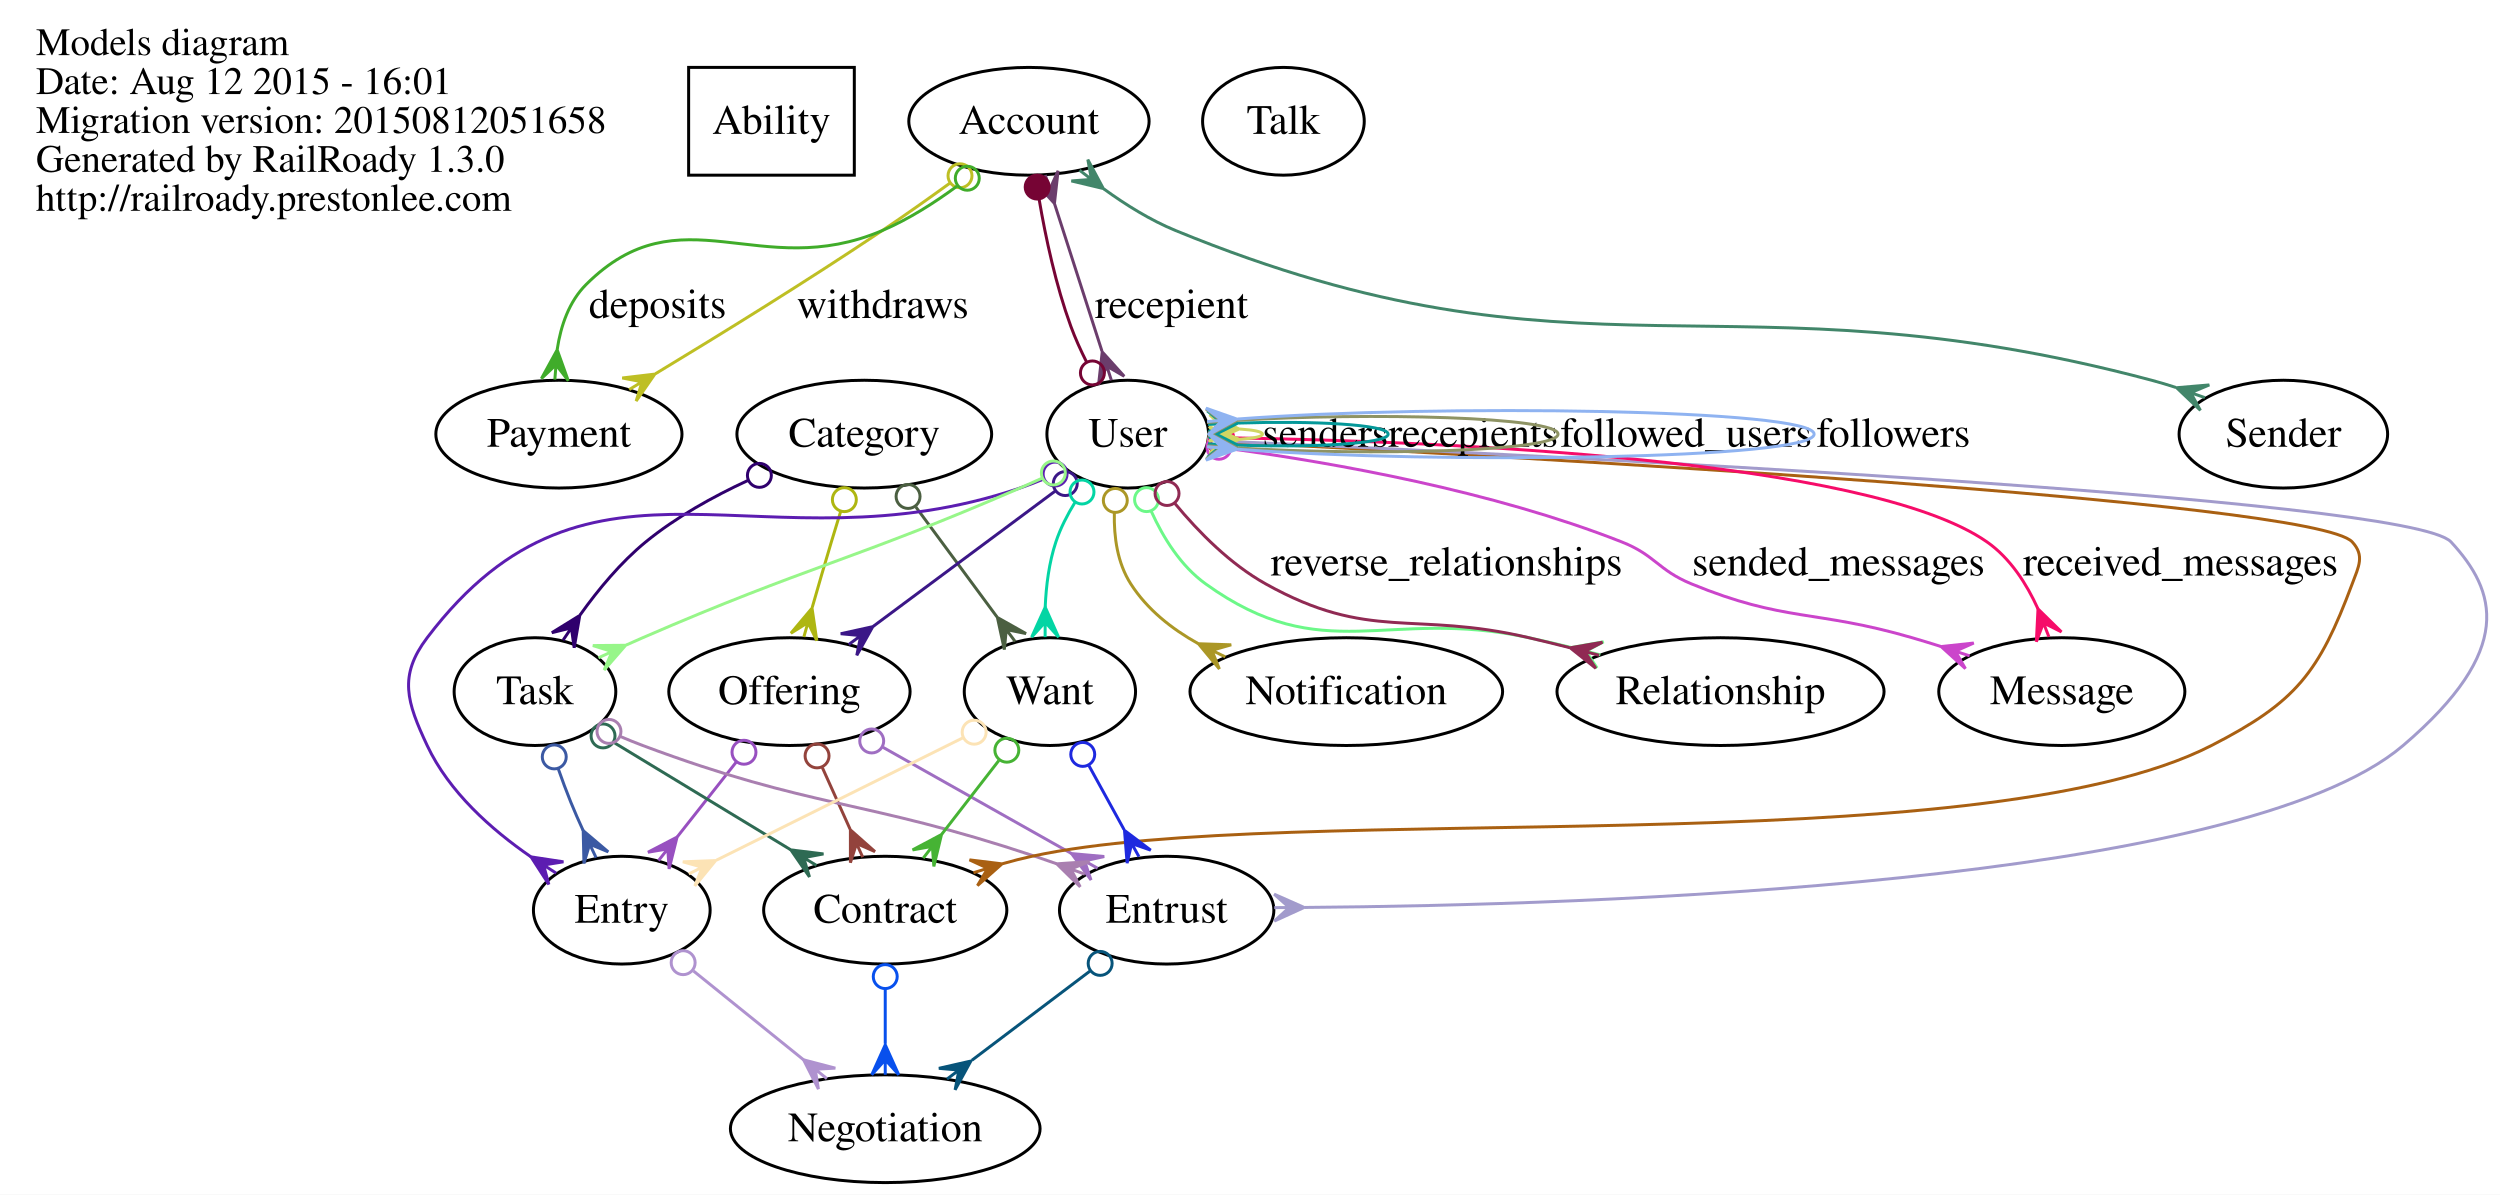
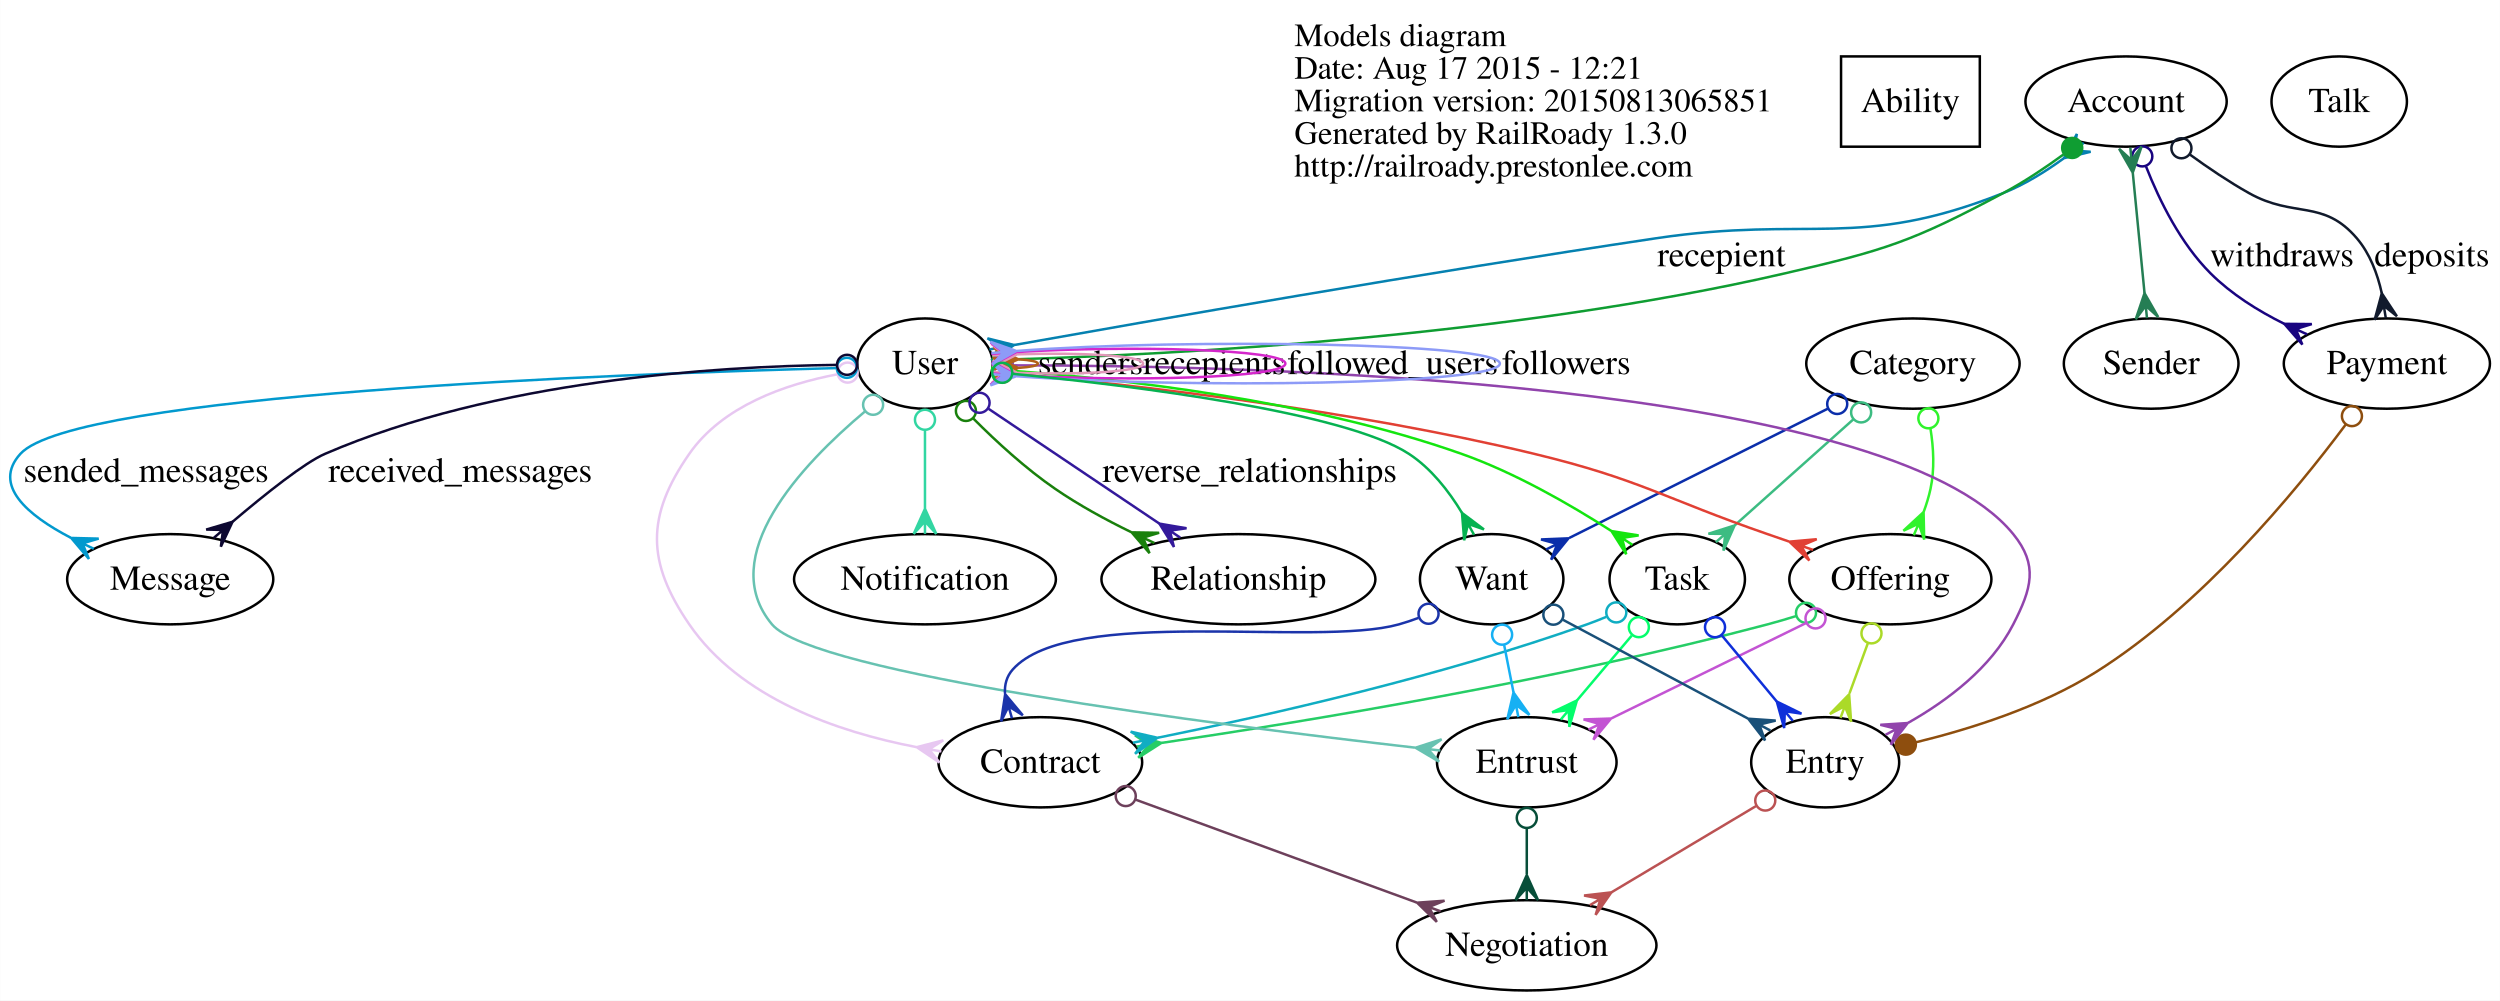
- <svg xmlns="http://www.w3.org/2000/svg" width="835pt" height="399pt" viewBox="0.00 0.00 835.05 399.00">
+ <svg xmlns="http://www.w3.org/2000/svg" width="997pt" height="399pt" viewBox="0.00 0.00 996.87 399.00">
  <g id="graph0" class="graph" transform="scale(1 1) rotate(0) translate(4 395)">
-     <polygon fill="white" stroke="none" points="-4,4 -4,-395 831.049,-395 831.049,4 -4,4" />
+     <polygon fill="white" stroke="none" points="-4,4 -4,-395 992.869,-395 992.869,4 -4,4" />
    <g id="node1" class="node">
-       <text text-anchor="start" x="8" y="-376.6" font-family="Times,serif" font-size="13.00">Models diagram</text>
-       <text text-anchor="start" x="8" y="-363.6" font-family="Times,serif" font-size="13.00">Date: Aug 12 2015 - 16:01</text>
-       <text text-anchor="start" x="8" y="-350.6" font-family="Times,serif" font-size="13.00">Migration version: 20150812051658</text>
-       <text text-anchor="start" x="8" y="-337.6" font-family="Times,serif" font-size="13.00">Generated by RailRoady 1.3.0</text>
-       <text text-anchor="start" x="8" y="-324.6" font-family="Times,serif" font-size="13.00">http://railroady.prestonlee.com</text>
+       <text text-anchor="start" x="512.127" y="-376.6" font-family="Times,serif" font-size="13.00">Models diagram</text>
+       <text text-anchor="start" x="512.127" y="-363.6" font-family="Times,serif" font-size="13.00">Date: Aug 17 2015 - 12:21</text>
+       <text text-anchor="start" x="512.127" y="-350.6" font-family="Times,serif" font-size="13.00">Migration version: 20150813065851</text>
+       <text text-anchor="start" x="512.127" y="-337.6" font-family="Times,serif" font-size="13.00">Generated by RailRoady 1.3.0</text>
+       <text text-anchor="start" x="512.127" y="-324.6" font-family="Times,serif" font-size="13.00">http://railroady.prestonlee.com</text>
    </g>
    <g id="node2" class="node">
-       <polygon fill="none" stroke="black" points="281.358,-372.5 226.018,-372.5 226.018,-336.5 281.358,-336.5 281.358,-372.5" />
-       <text text-anchor="middle" x="253.688" y="-350.3" font-family="Times,serif" font-size="14.00">Ability</text>
+       <polygon fill="none" stroke="black" points="785.484,-372.5 730.145,-372.5 730.145,-336.5 785.484,-336.5 785.484,-372.5" />
+       <text text-anchor="middle" x="757.814" y="-350.3" font-family="Times,serif" font-size="14.00">Ability</text>
    </g>
    <g id="node3" class="node">
-       <ellipse fill="none" stroke="black" cx="339.688" cy="-354.5" rx="40.132" ry="18" />
-       <text text-anchor="middle" x="339.688" y="-350.3" font-family="Times,serif" font-size="14.00">Account</text>
+       <ellipse fill="none" stroke="black" cx="843.814" cy="-354.5" rx="40.132" ry="18" />
+       <text text-anchor="middle" x="843.814" y="-350.3" font-family="Times,serif" font-size="14.00">Account</text>
    </g>
    <g id="node12" class="node">
-       <ellipse fill="none" stroke="black" cx="182.688" cy="-250" rx="41.109" ry="18" />
-       <text text-anchor="middle" x="182.688" y="-245.8" font-family="Times,serif" font-size="14.00">Payment</text>
+       <ellipse fill="none" stroke="black" cx="947.814" cy="-250" rx="41.109" ry="18" />
+       <text text-anchor="middle" x="947.814" y="-245.8" font-family="Times,serif" font-size="14.00">Payment</text>
    </g>
    <g id="edge1" class="edge">
-       <path fill="none" stroke="#bebf24" d="M313.422,-333.942C306.134,-328.66 298.167,-323.02 290.688,-318 265.68,-301.215 236.635,-283.281 214.969,-270.196" />
-       <ellipse fill="none" stroke="#bebf24" cx="316.66" cy="-336.305" rx="4" ry="4" />
-       <polygon fill="#bebf24" stroke="#bebf24" points="214.738,-270.057 208.488,-261.046 210.453,-267.479 206.168,-264.902 206.168,-264.902 206.168,-264.902 210.453,-267.479 203.849,-268.758 214.738,-270.057 214.738,-270.057" />
-       <text text-anchor="middle" x="290.85" y="-288.8" font-family="Times,serif" font-size="14.00">withdraws</text>
+       <path fill="none" stroke="#190480" d="M851.771,-328.603C857.226,-314.696 865.641,-297.838 877.49,-286 885.773,-277.725 896.41,-271.064 906.889,-265.865" />
+       <ellipse fill="none" stroke="#190480" cx="850.283" cy="-332.637" rx="4" ry="4" />
+       <polygon fill="#190480" stroke="#190480" points="906.913,-265.854 917.879,-265.756 911.455,-263.761 915.996,-261.669 915.996,-261.669 915.996,-261.669 911.455,-263.761 914.112,-257.582 906.913,-265.854 906.913,-265.854" />
+       <text text-anchor="middle" x="905.977" y="-288.8" font-family="Times,serif" font-size="14.00">withdraws</text>
    </g>
    <g id="edge2" class="edge">
-       <path fill="none" stroke="#40ac2a" d="M315.653,-332.824C308.086,-327.244 299.416,-321.726 290.688,-318 249.602,-300.459 223.446,-331.529 191.798,-300 186.087,-294.31 183.326,-286.271 182.124,-278.347" />
-       <ellipse fill="none" stroke="#40ac2a" cx="319.093" cy="-335.475" rx="4" ry="4" />
-       <polygon fill="#40ac2a" stroke="#40ac2a" points="182.111,-278.172 185.812,-267.85 181.719,-273.188 181.326,-268.203 181.326,-268.203 181.326,-268.203 181.719,-273.188 176.84,-268.556 182.111,-278.172 182.111,-278.172" />
-       <text text-anchor="middle" x="215.633" y="-288.8" font-family="Times,serif" font-size="14.00">deposits</text>
+       <path fill="none" stroke="#111a2c" d="M869.194,-333.416C876.581,-328.044 884.82,-322.49 892.814,-318 910.879,-307.855 922.353,-315.749 935.814,-300 941.038,-293.89 944.058,-285.862 945.784,-278.078" />
+       <ellipse fill="none" stroke="#111a2c" cx="865.889" cy="-335.875" rx="4" ry="4" />
+       <polygon fill="#111a2c" stroke="#111a2c" points="945.79,-278.039 951.825,-268.883 946.586,-273.103 947.383,-268.166 947.383,-268.166 947.383,-268.166 946.586,-273.103 942.94,-267.45 945.79,-278.039 945.79,-278.039" />
+       <text text-anchor="middle" x="965.759" y="-288.8" font-family="Times,serif" font-size="14.00">deposits</text>
    </g>
    <g id="node16" class="node">
-       <ellipse fill="none" stroke="black" cx="372.688" cy="-250" rx="27" ry="18" />
-       <text text-anchor="middle" x="372.688" y="-245.8" font-family="Times,serif" font-size="14.00">User</text>
+       <ellipse fill="none" stroke="black" cx="364.814" cy="-250" rx="27" ry="18" />
+       <text text-anchor="middle" x="364.814" y="-245.8" font-family="Times,serif" font-size="14.00">User</text>
    </g>
    <g id="edge4" class="edge">
-       <path fill="none" stroke="#6b3d6c" d="M348.249,-326.908C353.118,-311.785 359.198,-292.9 364.075,-277.75" />
-       <polygon fill="#6b3d6c" stroke="#6b3d6c" points="348.202,-327.055 340.854,-335.195 346.669,-331.815 345.137,-336.574 345.137,-336.574 345.137,-336.574 346.669,-331.815 349.421,-337.953 348.202,-327.055 348.202,-327.055" />
-       <polygon fill="#6b3d6c" stroke="#6b3d6c" points="364.166,-277.47 371.514,-269.33 365.698,-272.71 367.23,-267.951 367.23,-267.951 367.23,-267.951 365.698,-272.71 362.947,-266.572 364.166,-277.47 364.166,-277.47" />
-       <text text-anchor="middle" x="387.336" y="-288.8" font-family="Times,serif" font-size="14.00">recepient</text>
+       <path fill="none" stroke="#0581b0" d="M818.859,-331.787C811.543,-326.466 803.235,-321.346 794.814,-318 737.211,-295.113 717.824,-309.136 656.518,-300 563.948,-286.206 455.337,-267.217 400.443,-257.422" />
+       <polygon fill="#0581b0" stroke="#0581b0" points="819.026,-331.915 824.188,-341.59 822.983,-334.972 826.939,-338.029 826.939,-338.029 826.939,-338.029 822.983,-334.972 829.691,-334.468 819.026,-331.915 819.026,-331.915" />
+       <polygon fill="#0581b0" stroke="#0581b0" points="400.361,-257.407 391.31,-251.217 395.439,-256.527 390.517,-255.646 390.517,-255.646 390.517,-255.646 395.439,-256.527 389.725,-260.076 400.361,-257.407 400.361,-257.407" />
+       <text text-anchor="middle" x="682.463" y="-288.8" font-family="Times,serif" font-size="14.00">recepient</text>
    </g>
    <g id="node18" class="node">
-       <ellipse fill="none" stroke="black" cx="758.688" cy="-250" rx="34.828" ry="18" />
-       <text text-anchor="middle" x="758.688" y="-245.8" font-family="Times,serif" font-size="14.00">Sender</text>
+       <ellipse fill="none" stroke="black" cx="853.814" cy="-250" rx="34.828" ry="18" />
+       <text text-anchor="middle" x="853.814" y="-245.8" font-family="Times,serif" font-size="14.00">Sender</text>
    </g>
    <g id="edge3" class="edge">
-       <path fill="none" stroke="#42866a" d="M364.694,-331.913C372.01,-326.593 380.306,-321.441 388.688,-318 524.287,-262.328 573.048,-305.746 714.688,-268 717.341,-267.293 720.054,-266.479 722.766,-265.599" />
-       <polygon fill="#42866a" stroke="#42866a" points="364.53,-332.039 353.862,-334.577 360.569,-335.09 356.608,-338.142 356.608,-338.142 356.608,-338.142 360.569,-335.09 359.355,-341.707 364.53,-332.039 364.53,-332.039" />
-       <polygon fill="#42866a" stroke="#42866a" points="723.035,-265.505 733.961,-266.44 727.753,-263.849 732.471,-262.194 732.471,-262.194 732.471,-262.194 727.753,-263.849 730.981,-257.947 723.035,-265.505 723.035,-265.505" />
+       <path fill="none" stroke="#257e54" d="M846.5,-325.974C847.946,-311.155 849.723,-292.94 851.163,-278.175" />
+       <polygon fill="#257e54" stroke="#257e54" points="846.482,-326.16 841.032,-335.675 845.996,-331.136 845.511,-336.112 845.511,-336.112 845.511,-336.112 845.996,-331.136 849.99,-336.549 846.482,-326.16 846.482,-326.16" />
+       <polygon fill="#257e54" stroke="#257e54" points="851.172,-278.084 856.622,-268.568 851.658,-273.107 852.143,-268.131 852.143,-268.131 852.143,-268.131 851.658,-273.107 847.664,-267.694 851.172,-278.084 851.172,-278.084" />
    </g>
    <g id="node4" class="node">
-       <ellipse fill="none" stroke="black" cx="284.688" cy="-250" rx="42.546" ry="18" />
-       <text text-anchor="middle" x="284.688" y="-245.8" font-family="Times,serif" font-size="14.00">Category</text>
+       <ellipse fill="none" stroke="black" cx="758.814" cy="-250" rx="42.546" ry="18" />
+       <text text-anchor="middle" x="758.814" y="-245.8" font-family="Times,serif" font-size="14.00">Category</text>
    </g>
    <g id="node11" class="node">
-       <ellipse fill="none" stroke="black" cx="259.688" cy="-164" rx="40.297" ry="18" />
-       <text text-anchor="middle" x="259.688" y="-159.8" font-family="Times,serif" font-size="14.00">Offering</text>
+       <ellipse fill="none" stroke="black" cx="749.814" cy="-164" rx="40.297" ry="18" />
+       <text text-anchor="middle" x="749.814" y="-159.8" font-family="Times,serif" font-size="14.00">Offering</text>
    </g>
    <g id="edge6" class="edge">
-       <path fill="none" stroke="#aeb611" d="M276.795,-224.169C275.737,-220.756 274.676,-217.294 273.688,-214 271.57,-206.94 269.348,-199.285 267.314,-192.171" />
-       <ellipse fill="none" stroke="#aeb611" cx="278.032" cy="-228.12" rx="4" ry="4" />
-       <polygon fill="#aeb611" stroke="#aeb611" points="267.233,-191.886 268.831,-181.038 265.867,-187.077 264.502,-182.267 264.502,-182.267 264.502,-182.267 265.867,-187.077 260.173,-183.496 267.233,-191.886 267.233,-191.886" />
+       <path fill="none" stroke="#30f32c" d="M765.801,-224.081C767.06,-216.324 767.506,-207.769 765.814,-200 765.153,-196.964 764.205,-193.877 763.095,-190.856" />
+       <ellipse fill="none" stroke="#30f32c" cx="764.971" cy="-228.19" rx="4" ry="4" />
+       <polygon fill="#30f32c" stroke="#30f32c" points="763.064,-190.785 763.294,-179.821 761.109,-186.183 759.153,-181.581 759.153,-181.581 759.153,-181.581 761.109,-186.183 755.011,-183.342 763.064,-190.785 763.064,-190.785" />
    </g>
    <g id="node15" class="node">
-       <ellipse fill="none" stroke="black" cx="174.688" cy="-164" rx="27" ry="18" />
-       <text text-anchor="middle" x="174.688" y="-159.8" font-family="Times,serif" font-size="14.00">Task</text>
+       <ellipse fill="none" stroke="black" cx="664.814" cy="-164" rx="27" ry="18" />
+       <text text-anchor="middle" x="664.814" y="-159.8" font-family="Times,serif" font-size="14.00">Task</text>
    </g>
    <g id="edge5" class="edge">
-       <path fill="none" stroke="#2f006d" d="M245.781,-234.513C234.125,-229.112 221.773,-222.248 211.688,-214 203.359,-207.188 195.846,-198.13 189.8,-189.656" />
-       <ellipse fill="none" stroke="#2f006d" cx="249.652" cy="-236.229" rx="4" ry="4" />
-       <polygon fill="#2f006d" stroke="#2f006d" points="189.656,-189.443 187.787,-178.637 186.857,-185.299 184.058,-181.156 184.058,-181.156 184.058,-181.156 186.857,-185.299 180.329,-183.675 189.656,-189.443 189.656,-189.443" />
+       <path fill="none" stroke="#3cbc82" d="M735.074,-227.785C720.564,-214.818 702.098,-198.318 687.74,-185.486" />
+       <ellipse fill="none" stroke="#3cbc82" cx="738.151" cy="-230.535" rx="4" ry="4" />
+       <polygon fill="#3cbc82" stroke="#3cbc82" points="687.693,-185.445 683.235,-175.426 683.965,-182.113 680.236,-178.781 680.236,-178.781 680.236,-178.781 683.965,-182.113 677.238,-182.137 687.693,-185.445 687.693,-185.445" />
    </g>
    <g id="node17" class="node">
-       <ellipse fill="none" stroke="black" cx="346.688" cy="-164" rx="28.608" ry="18" />
-       <text text-anchor="middle" x="346.688" y="-159.8" font-family="Times,serif" font-size="14.00">Want</text>
+       <ellipse fill="none" stroke="black" cx="590.814" cy="-164" rx="28.608" ry="18" />
+       <text text-anchor="middle" x="590.814" y="-159.8" font-family="Times,serif" font-size="14.00">Want</text>
    </g>
    <g id="edge7" class="edge">
-       <path fill="none" stroke="#4b5f41" d="M301.887,-225.698C310.32,-214.273 320.465,-200.527 328.967,-189.008" />
-       <ellipse fill="none" stroke="#4b5f41" cx="299.312" cy="-229.186" rx="4" ry="4" />
-       <polygon fill="#4b5f41" stroke="#4b5f41" points="329.155,-188.755 338.714,-183.381 332.124,-184.732 335.093,-180.709 335.093,-180.709 335.093,-180.709 332.124,-184.732 331.472,-178.037 329.155,-188.755 329.155,-188.755" />
+       <path fill="none" stroke="#0b2eaa" d="M724.886,-232.036C694.74,-216.963 651.045,-195.115 621.818,-180.502" />
+       <ellipse fill="none" stroke="#0b2eaa" cx="728.617" cy="-233.901" rx="4" ry="4" />
+       <polygon fill="#0b2eaa" stroke="#0b2eaa" points="621.446,-180.316 614.514,-171.819 616.974,-178.08 612.502,-175.844 612.502,-175.844 612.502,-175.844 616.974,-178.08 610.489,-179.869 621.446,-180.316 621.446,-180.316" />
    </g>
    <g id="node5" class="node">
-       <ellipse fill="none" stroke="black" cx="291.688" cy="-91" rx="40.616" ry="18" />
-       <text text-anchor="middle" x="291.688" y="-86.8" font-family="Times,serif" font-size="14.00">Contract</text>
+       <ellipse fill="none" stroke="black" cx="410.814" cy="-91" rx="40.616" ry="18" />
+       <text text-anchor="middle" x="410.814" y="-86.8" font-family="Times,serif" font-size="14.00">Contract</text>
    </g>
    <g id="node9" class="node">
-       <ellipse fill="none" stroke="black" cx="291.688" cy="-18" rx="51.717" ry="18" />
-       <text text-anchor="middle" x="291.688" y="-13.8" font-family="Times,serif" font-size="14.00">Negotiation</text>
+       <ellipse fill="none" stroke="black" cx="604.814" cy="-18" rx="51.717" ry="18" />
+       <text text-anchor="middle" x="604.814" y="-13.8" font-family="Times,serif" font-size="14.00">Negotiation</text>
    </g>
    <g id="edge8" class="edge">
-       <path fill="none" stroke="#0850ed" d="M291.688,-64.791C291.688,-58.832 291.688,-52.45 291.688,-46.399" />
-       <ellipse fill="none" stroke="#0850ed" cx="291.688" cy="-68.813" rx="4" ry="4" />
-       <polygon fill="#0850ed" stroke="#0850ed" points="291.688,-46.029 296.188,-36.029 291.688,-41.029 291.688,-36.029 291.688,-36.029 291.688,-36.029 291.688,-41.029 287.188,-36.029 291.688,-46.029 291.688,-46.029" />
+       <path fill="none" stroke="#6d405b" d="M448.842,-76.083C481.008,-64.311 527.118,-47.435 560.861,-35.086" />
+       <ellipse fill="none" stroke="#6d405b" cx="444.883" cy="-77.531" rx="4" ry="4" />
+       <polygon fill="#6d405b" stroke="#6d405b" points="561.075,-35.008 572.013,-35.797 565.771,-33.289 570.466,-31.571 570.466,-31.571 570.466,-31.571 565.771,-33.289 568.92,-27.345 561.075,-35.008 561.075,-35.008" />
    </g>
    <g id="node6" class="node">
-       <ellipse fill="none" stroke="black" cx="385.688" cy="-91" rx="35.806" ry="18" />
-       <text text-anchor="middle" x="385.688" y="-86.8" font-family="Times,serif" font-size="14.00">Entrust</text>
+       <ellipse fill="none" stroke="black" cx="604.814" cy="-91" rx="35.806" ry="18" />
+       <text text-anchor="middle" x="604.814" y="-86.8" font-family="Times,serif" font-size="14.00">Entrust</text>
    </g>
    <g id="edge9" class="edge">
-       <path fill="none" stroke="#07547a" d="M360.061,-70.644C347.871,-61.436 333.242,-50.387 320.65,-40.876" />
-       <ellipse fill="none" stroke="#07547a" cx="363.474" cy="-73.221" rx="4" ry="4" />
-       <polygon fill="#07547a" stroke="#07547a" points="320.292,-40.606 315.025,-30.988 316.303,-37.592 312.313,-34.578 312.313,-34.578 312.313,-34.578 316.303,-37.592 309.601,-38.169 320.292,-40.606 320.292,-40.606" />
+       <path fill="none" stroke="#074e39" d="M604.814,-64.791C604.814,-58.832 604.814,-52.45 604.814,-46.399" />
+       <ellipse fill="none" stroke="#074e39" cx="604.815" cy="-68.813" rx="4" ry="4" />
+       <polygon fill="#074e39" stroke="#074e39" points="604.815,-46.029 609.314,-36.029 604.815,-41.029 604.814,-36.029 604.814,-36.029 604.814,-36.029 604.815,-41.029 600.314,-36.029 604.815,-46.029 604.815,-46.029" />
    </g>
    <g id="node7" class="node">
-       <ellipse fill="none" stroke="black" cx="203.688" cy="-91" rx="29.51" ry="18" />
-       <text text-anchor="middle" x="203.688" y="-86.8" font-family="Times,serif" font-size="14.00">Entry</text>
+       <ellipse fill="none" stroke="black" cx="723.814" cy="-91" rx="29.51" ry="18" />
+       <text text-anchor="middle" x="723.814" y="-86.8" font-family="Times,serif" font-size="14.00">Entry</text>
    </g>
    <g id="edge10" class="edge">
-       <path fill="none" stroke="#af92cf" d="M227.631,-70.683C238.996,-61.513 252.633,-50.51 264.398,-41.017" />
-       <ellipse fill="none" stroke="#af92cf" cx="224.187" cy="-73.461" rx="4" ry="4" />
-       <polygon fill="#af92cf" stroke="#af92cf" points="264.411,-41.008 275.019,-38.23 268.302,-37.868 272.194,-34.728 272.194,-34.728 272.194,-34.728 268.302,-37.868 269.368,-31.226 264.411,-41.008 264.411,-41.008" />
+       <path fill="none" stroke="#bb5253" d="M696.321,-73.596C679.119,-63.333 656.836,-50.038 638.566,-39.138" />
+       <ellipse fill="none" stroke="#bb5253" cx="699.923" cy="-75.745" rx="4" ry="4" />
+       <polygon fill="#bb5253" stroke="#bb5253" points="638.547,-39.126 632.265,-30.138 634.253,-36.564 629.959,-34.002 629.959,-34.002 629.959,-34.002 634.253,-36.564 627.654,-37.867 638.547,-39.126 638.547,-39.126" />
    </g>
    <g id="node8" class="node">
-       <ellipse fill="none" stroke="black" cx="684.688" cy="-164" rx="41.101" ry="18" />
-       <text text-anchor="middle" x="684.688" y="-159.8" font-family="Times,serif" font-size="14.00">Message</text>
+       <ellipse fill="none" stroke="black" cx="63.815" cy="-164" rx="41.101" ry="18" />
+       <text text-anchor="middle" x="63.815" y="-159.8" font-family="Times,serif" font-size="14.00">Message</text>
    </g>
    <g id="node10" class="node">
-       <ellipse fill="none" stroke="black" cx="445.688" cy="-164" rx="52.211" ry="18" />
-       <text text-anchor="middle" x="445.688" y="-159.8" font-family="Times,serif" font-size="14.00">Notification</text>
+       <ellipse fill="none" stroke="black" cx="364.814" cy="-164" rx="52.211" ry="18" />
+       <text text-anchor="middle" x="364.814" y="-159.8" font-family="Times,serif" font-size="14.00">Notification</text>
    </g>
    <g id="edge12" class="edge">
-       <path fill="none" stroke="#93433c" d="M270.682,-138.606C273.668,-131.982 276.912,-124.783 279.938,-118.07" />
-       <ellipse fill="none" stroke="#93433c" cx="268.915" cy="-142.527" rx="4" ry="4" />
-       <polygon fill="#93433c" stroke="#93433c" points="280.05,-117.822 288.261,-110.554 282.104,-113.264 284.159,-108.705 284.159,-108.705 284.159,-108.705 282.104,-113.264 280.056,-106.856 280.05,-117.822 280.05,-117.822" />
+       <path fill="none" stroke="#26cd66" d="M712.203,-149.316C708.38,-148.117 704.535,-146.986 700.814,-146 616.987,-123.788 517.174,-107.334 459.199,-98.739" />
+       <ellipse fill="none" stroke="#26cd66" cx="716.172" cy="-150.611" rx="4" ry="4" />
+       <polygon fill="#26cd66" stroke="#26cd66" points="459.116,-98.727 449.874,-92.824 454.169,-98.002 449.222,-97.277 449.222,-97.277 449.222,-97.277 454.169,-98.002 448.569,-101.729 459.116,-98.727 459.116,-98.727" />
    </g>
    <g id="edge13" class="edge">
-       <path fill="none" stroke="#9f6ec2" d="M290.923,-145.399C310.109,-134.588 334.617,-120.778 353.903,-109.91" />
-       <ellipse fill="none" stroke="#9f6ec2" cx="287.169" cy="-147.515" rx="4" ry="4" />
-       <polygon fill="#9f6ec2" stroke="#9f6ec2" points="353.919,-109.901 364.84,-108.913 358.275,-107.447 362.631,-104.992 362.631,-104.992 362.631,-104.992 358.275,-107.447 360.422,-101.072 353.919,-109.901 353.919,-109.901" />
+       <path fill="none" stroke="#c354d3" d="M716.354,-146.616C693.03,-135.195 662.026,-120.014 638.626,-108.556" />
+       <ellipse fill="none" stroke="#c354d3" cx="719.964" cy="-148.383" rx="4" ry="4" />
+       <polygon fill="#c354d3" stroke="#c354d3" points="638.408,-108.449 631.406,-100.01 633.918,-106.251 629.427,-104.052 629.427,-104.052 629.427,-104.052 633.918,-106.251 627.448,-108.093 638.408,-108.449 638.408,-108.449" />
    </g>
    <g id="edge11" class="edge">
-       <path fill="none" stroke="#9850c0" d="M241.934,-140.491C235.657,-132.532 228.582,-123.562 222.24,-115.521" />
-       <ellipse fill="none" stroke="#9850c0" cx="244.503" cy="-143.748" rx="4" ry="4" />
-       <polygon fill="#9850c0" stroke="#9850c0" points="222.153,-115.411 219.493,-104.773 219.056,-111.485 215.96,-107.559 215.96,-107.559 215.96,-107.559 219.056,-111.485 212.427,-110.346 222.153,-115.411 222.153,-115.411" />
+       <path fill="none" stroke="#abda28" d="M740.881,-138.606C738.512,-132.136 735.942,-125.118 733.533,-118.539" />
+       <ellipse fill="none" stroke="#abda28" cx="742.277" cy="-142.418" rx="4" ry="4" />
+       <polygon fill="#abda28" stroke="#abda28" points="733.371,-118.095 734.157,-107.158 731.651,-113.4 729.932,-108.705 729.932,-108.705 729.932,-108.705 731.651,-113.4 725.706,-110.253 733.371,-118.095 733.371,-118.095" />
+     </g>
+     <g id="edge14" class="edge">
+       <path fill="none" stroke="#8e4e0e" d="M931.436,-225.729C911.051,-198.389 873.765,-153.418 831.814,-127 809.83,-113.156 781.853,-104.289 759.882,-98.944" />
+       <ellipse fill="none" stroke="#8e4e0e" cx="933.879" cy="-229.054" rx="4" ry="4" />
+       <ellipse fill="#8e4e0e" stroke="#8e4e0e" cx="755.978" cy="-98.037" rx="4" ry="4" />
    </g>
    <g id="node13" class="node">
-       <ellipse fill="none" stroke="black" cx="570.688" cy="-164" rx="54.625" ry="18" />
-       <text text-anchor="middle" x="570.688" y="-159.8" font-family="Times,serif" font-size="14.00">Relationship</text>
+       <ellipse fill="none" stroke="black" cx="489.814" cy="-164" rx="54.625" ry="18" />
+       <text text-anchor="middle" x="489.814" y="-159.8" font-family="Times,serif" font-size="14.00">Relationship</text>
    </g>
    <g id="node14" class="node">
-       <ellipse fill="none" stroke="black" cx="424.688" cy="-354.5" rx="27" ry="18" />
-       <text text-anchor="middle" x="424.688" y="-350.3" font-family="Times,serif" font-size="14.00">Talk</text>
+       <ellipse fill="none" stroke="black" cx="928.814" cy="-354.5" rx="27" ry="18" />
+       <text text-anchor="middle" x="928.814" y="-350.3" font-family="Times,serif" font-size="14.00">Talk</text>
+     </g>
+     <g id="edge16" class="edge">
+       <path fill="none" stroke="#10adc2" d="M636.54,-149.012C633.955,-147.927 631.354,-146.904 628.814,-146 571.222,-125.498 502.404,-109.854 457.713,-100.807" />
+       <ellipse fill="none" stroke="#10adc2" cx="640.514" cy="-150.774" rx="4" ry="4" />
+       <polygon fill="#10adc2" stroke="#10adc2" points="457.532,-100.771 448.606,-94.401 452.629,-99.793 447.725,-98.814 447.725,-98.814 447.725,-98.814 452.629,-99.793 446.845,-103.227 457.532,-100.771 457.532,-100.771" />
+     </g>
+     <g id="edge17" class="edge">
+       <path fill="none" stroke="#04fd6c" d="M646.681,-141.543C639.779,-133.375 631.878,-124.025 624.813,-115.664" />
+       <ellipse fill="none" stroke="#04fd6c" cx="649.508" cy="-144.888" rx="4" ry="4" />
+       <polygon fill="#04fd6c" stroke="#04fd6c" points="624.809,-115.66 621.792,-105.118 621.582,-111.841 618.354,-108.022 618.354,-108.022 618.354,-108.022 621.582,-111.841 614.917,-110.927 624.809,-115.66 624.809,-115.66" />
    </g>
    <g id="edge15" class="edge">
-       <path fill="none" stroke="#2e6a53" d="M200.868,-147.113C218.37,-136.492 241.499,-122.457 260.035,-111.208" />
-       <ellipse fill="none" stroke="#2e6a53" cx="197.428" cy="-149.201" rx="4" ry="4" />
-       <polygon fill="#2e6a53" stroke="#2e6a53" points="260.172,-111.125 271.055,-109.784 264.446,-108.531 268.721,-105.937 268.721,-105.937 268.721,-105.937 264.446,-108.531 266.386,-102.09 260.172,-111.125 260.172,-111.125" />
-     </g>
-     <g id="edge16" class="edge">
-       <path fill="none" stroke="#a97fb0" d="M203.192,-149.016C205.705,-147.943 208.228,-146.921 210.688,-146 267.347,-124.788 284.297,-128.145 341.688,-109 344.067,-108.206 346.506,-107.359 348.958,-106.483" />
-       <ellipse fill="none" stroke="#a97fb0" cx="199.409" cy="-150.706" rx="4" ry="4" />
-       <polygon fill="#a97fb0" stroke="#a97fb0" points="348.988,-106.472 359.928,-107.231 353.679,-104.74 358.37,-103.009 358.37,-103.009 358.37,-103.009 353.679,-104.74 356.812,-98.787 348.988,-106.472 348.988,-106.472" />
-     </g>
-     <g id="edge14" class="edge">
-       <path fill="none" stroke="#3b59a3" d="M182.438,-138.322C183.775,-134.501 185.212,-130.622 186.688,-127 187.937,-123.935 189.331,-120.761 190.768,-117.631" />
-       <ellipse fill="none" stroke="#3b59a3" cx="181.133" cy="-142.194" rx="4" ry="4" />
-       <polygon fill="#3b59a3" stroke="#3b59a3" points="190.802,-117.559 199.17,-110.472 192.956,-113.046 195.109,-108.534 195.109,-108.534 195.109,-108.534 192.956,-113.046 191.048,-106.596 190.802,-117.559 190.802,-117.559" />
-     </g>
-     <g id="edge17" class="edge">
-       <path fill="none" stroke="#760434" d="M358.928,-274.103C356.972,-277.988 355.136,-282.044 353.688,-286 348.693,-299.645 345.287,-315.529 343.086,-328.459" />
-       <ellipse fill="none" stroke="#760434" cx="360.883" cy="-270.446" rx="4" ry="4" />
-       <ellipse fill="#760434" stroke="#760434" cx="342.438" cy="-332.527" rx="4" ry="4" />
+       <path fill="none" stroke="#0f2fd9" d="M682.466,-141.758C689.394,-133.421 697.369,-123.825 704.454,-115.298" />
+       <ellipse fill="none" stroke="#0f2fd9" cx="679.883" cy="-144.866" rx="4" ry="4" />
+       <polygon fill="#0f2fd9" stroke="#0f2fd9" points="704.521,-115.218 714.373,-110.402 707.717,-111.372 710.912,-107.526 710.912,-107.526 710.912,-107.526 707.717,-111.372 707.451,-104.65 704.521,-115.218 704.521,-115.218" />
+     </g>
+     <g id="edge18" class="edge">
+       <path fill="none" stroke="#0f9d32" d="M400.244,-251.701C463.012,-253.584 597.526,-260.517 707.814,-286 747.956,-295.275 758.457,-298.621 794.814,-318 803.048,-322.388 811.466,-328.005 818.949,-333.468" />
+       <ellipse fill="none" stroke="#0f9d32" cx="395.872" cy="-251.579" rx="4" ry="4" />
+       <ellipse fill="#0f9d32" stroke="#0f9d32" cx="822.328" cy="-336.003" rx="4" ry="4" />
+     </g>
+     <g id="edge23" class="edge">
+       <path fill="none" stroke="#e7c7f1" d="M329.862,-245.725C308.998,-241.765 284.059,-233.064 270.814,-214 253.571,-189.18 253.716,-170.921 270.814,-146 291.029,-116.537 329.769,-103.144 361.382,-97.059" />
+       <ellipse fill="none" stroke="#e7c7f1" cx="333.972" cy="-246.409" rx="4" ry="4" />
+       <polygon fill="#e7c7f1" stroke="#e7c7f1" points="361.51,-97.037 372.131,-99.763 366.436,-96.183 371.363,-95.329 371.363,-95.329 371.363,-95.329 366.436,-96.183 370.594,-90.895 361.51,-97.037 361.51,-97.037" />
+     </g>
+     <g id="edge24" class="edge">
+       <path fill="none" stroke="#67c2b1" d="M340.943,-230.97C315.332,-209.467 281.195,-173.039 303.814,-146 320.115,-126.514 480.308,-105.979 560.109,-96.857" />
+       <ellipse fill="none" stroke="#67c2b1" cx="344.131" cy="-233.572" rx="4" ry="4" />
+       <polygon fill="#67c2b1" stroke="#67c2b1" points="560.414,-96.823 570.857,-100.17 565.383,-96.261 570.351,-95.699 570.351,-95.699 570.351,-95.699 565.383,-96.261 569.845,-91.227 560.414,-96.823 560.414,-96.823" />
    </g>
    <g id="edge22" class="edge">
-       <path fill="none" stroke="#a96012" d="M407.497,-247.292C504.068,-242.386 769.087,-227.725 781.688,-214 785.896,-209.416 783.869,-205.828 781.688,-200 770.536,-170.201 762.996,-160.526 734.688,-146 656.447,-105.851 426.626,-127.658 340.688,-109 337.476,-108.303 334.184,-107.459 330.9,-106.524" />
-       <ellipse fill="none" stroke="#a96012" cx="403.488" cy="-247.494" rx="4" ry="4" />
-       <polygon fill="#a96012" stroke="#a96012" points="330.711,-106.465 322.492,-99.205 325.935,-104.984 321.16,-103.503 321.16,-103.503 321.16,-103.503 325.935,-104.984 319.827,-107.802 330.711,-106.465 330.711,-106.465" />
-     </g>
-     <g id="edge23" class="edge">
-       <path fill="none" stroke="#a29bcc" d="M407.838,-247.507C510.065,-242.996 800.922,-228.899 814.688,-214 829.783,-197.663 836.312,-178.103 798.688,-146 744.341,-99.629 527.845,-92.67 431.886,-91.909" />
-       <ellipse fill="none" stroke="#a29bcc" cx="403.67" cy="-247.689" rx="4" ry="4" />
-       <polygon fill="#a29bcc" stroke="#a29bcc" points="431.617,-91.907 421.644,-87.347 426.617,-91.877 421.617,-91.847 421.617,-91.847 421.617,-91.847 426.617,-91.877 421.59,-96.347 431.617,-91.907 431.617,-91.907" />
+       <path fill="none" stroke="#9144ac" d="M399.955,-249.304C494.203,-249.28 748.84,-243.426 798.814,-182 808.912,-169.589 806.109,-160.24 798.814,-146 789.948,-128.691 772.664,-115.667 756.921,-106.751" />
+       <ellipse fill="none" stroke="#9144ac" cx="395.869" cy="-249.298" rx="4" ry="4" />
+       <polygon fill="#9144ac" stroke="#9144ac" points="756.742,-106.656 750.012,-97.998 752.324,-104.315 747.905,-101.974 747.905,-101.974 747.905,-101.974 752.324,-104.315 745.799,-105.951 756.742,-106.656 756.742,-106.656" />
+     </g>
+     <g id="edge25" class="edge">
+       <path fill="none" stroke="#0299ce" d="M329.441,-248.211C242.844,-245.914 25.678,-237.814 4.062,-214 -7.225,-201.565 6.814,-189.575 24.109,-180.568" />
+       <ellipse fill="none" stroke="#0299ce" cx="333.647" cy="-248.319" rx="4" ry="4" />
+       <polygon fill="#0299ce" stroke="#0299ce" points="24.317,-180.468 35.279,-180.2 28.825,-178.306 33.333,-176.143 33.333,-176.143 33.333,-176.143 28.825,-178.306 31.387,-172.086 24.317,-180.468 24.317,-180.468" />
+       <text text-anchor="middle" x="54.19" y="-202.8" font-family="Times,serif" font-size="14.00">sended_messages</text>
+     </g>
+     <g id="edge26" class="edge">
+       <path fill="none" stroke="#0d0831" d="M329.521,-249.479C281.426,-248.899 193.511,-243.396 125.531,-214 117.501,-210.528 102.09,-198.294 88.677,-186.921" />
+       <ellipse fill="none" stroke="#0d0831" cx="333.741" cy="-249.507" rx="4" ry="4" />
+       <polygon fill="#0d0831" stroke="#0d0831" points="88.668,-186.912 84.014,-176.983 84.875,-183.654 81.082,-180.396 81.082,-180.396 81.082,-180.396 84.875,-183.654 78.15,-183.81 88.668,-186.912 88.668,-186.912" />
+       <text text-anchor="middle" x="179.456" y="-202.8" font-family="Times,serif" font-size="14.00">received_messages</text>
+     </g>
+     <g id="edge33" class="edge">
+       <path fill="none" stroke="#32d6a2" d="M364.814,-223.257C364.814,-213.441 364.814,-202.226 364.814,-192.273" />
+       <ellipse fill="none" stroke="#32d6a2" cx="364.815" cy="-227.595" rx="4" ry="4" />
+       <polygon fill="#32d6a2" stroke="#32d6a2" points="364.815,-192.095 369.314,-182.095 364.815,-187.095 364.814,-182.095 364.814,-182.095 364.814,-182.095 364.815,-187.095 360.314,-182.095 364.815,-192.095 364.815,-192.095" />
+     </g>
+     <g id="edge20" class="edge">
+       <path fill="none" stroke="#e14034" d="M399.864,-246.042C447.45,-241.554 534.925,-231.623 607.814,-214 650.302,-203.728 659.499,-196.275 700.814,-182 703.567,-181.049 706.406,-180.067 709.266,-179.077" />
+       <ellipse fill="none" stroke="#e14034" cx="395.719" cy="-246.425" rx="4" ry="4" />
+       <polygon fill="#e14034" stroke="#e14034" points="709.526,-178.987 720.448,-179.965 714.25,-177.35 718.975,-175.713 718.975,-175.713 718.975,-175.713 714.25,-177.35 717.502,-171.461 709.526,-178.987 709.526,-178.987" />
+     </g>
+     <g id="edge29" class="edge">
+       <path fill="none" stroke="#19800c" d="M384.095,-228.088C393.396,-218.75 405.068,-208.06 416.814,-200 426.131,-193.607 436.795,-187.778 447.041,-182.789" />
+       <ellipse fill="none" stroke="#19800c" cx="381.14" cy="-231.122" rx="4" ry="4" />
+       <polygon fill="#19800c" stroke="#19800c" points="447.231,-182.7 458.195,-182.525 451.757,-180.575 456.283,-178.451 456.283,-178.451 456.283,-178.451 451.757,-180.575 454.371,-174.377 447.231,-182.7 447.231,-182.7" />
+     </g>
+     <g id="edge30" class="edge">
+       <path fill="none" stroke="#33199b" d="M390.148,-231.976C409.818,-218.758 437.201,-200.356 458.289,-186.185" />
+       <ellipse fill="none" stroke="#33199b" cx="386.579" cy="-234.374" rx="4" ry="4" />
+       <polygon fill="#33199b" stroke="#33199b" points="458.31,-186.171 469.12,-184.329 462.46,-183.383 466.61,-180.594 466.61,-180.594 466.61,-180.594 462.46,-183.383 464.1,-176.859 458.31,-186.171 458.31,-186.171" />
+       <text text-anchor="middle" x="494.294" y="-202.8" font-family="Times,serif" font-size="14.00">reverse_relationships</text>
+     </g>
+     <g id="edge19" class="edge">
+       <path fill="none" stroke="#14e50f" d="M399.782,-247.092C442.947,-243.882 518.091,-235.48 578.814,-214 600.001,-206.505 621.985,-193.88 638.423,-183.322" />
+       <ellipse fill="none" stroke="#14e50f" cx="395.579" cy="-247.387" rx="4" ry="4" />
+       <polygon fill="#14e50f" stroke="#14e50f" points="638.59,-183.212 649.417,-181.474 642.767,-180.464 646.944,-177.715 646.944,-177.715 646.944,-177.715 642.767,-180.464 644.47,-173.956 638.59,-183.212 638.59,-183.212" />
+     </g>
+     <g id="edge27" class="edge">
+       <path fill="none" stroke="#b16119" d="M402.325,-251.697C406.853,-251.39 409.814,-250.825 409.814,-250 409.814,-249.175 406.853,-248.61 402.325,-248.303" />
+       <polygon fill="#b16119" stroke="#b16119" points="402.052,-251.704 391.937,-247.468 397.053,-251.835 392.055,-251.967 392.055,-251.967 392.055,-251.967 397.053,-251.835 392.173,-256.465 402.052,-251.704 402.052,-251.704" />
+       <polygon fill="#b16119" stroke="#b16119" points="402.052,-248.296 392.173,-243.535 397.053,-248.165 392.055,-248.033 392.055,-248.033 392.055,-248.033 397.053,-248.165 391.937,-252.532 402.052,-248.296 402.052,-248.296" />
+       <text text-anchor="middle" x="430.808" y="-245.8" font-family="Times,serif" font-size="14.00">senders</text>
+     </g>
+     <g id="edge28" class="edge">
+       <path fill="none" stroke="#e298b9" d="M401.91,-253.703C426.266,-254.5 451.801,-253.266 451.801,-250 451.801,-246.734 426.266,-245.5 401.91,-246.297" />
+       <polygon fill="#e298b9" stroke="#e298b9" points="401.612,-253.689 391.826,-248.741 396.617,-253.463 391.622,-253.237 391.622,-253.237 391.622,-253.237 396.617,-253.463 391.418,-257.732 401.612,-253.689 401.612,-253.689" />
+       <polygon fill="#e298b9" stroke="#e298b9" points="401.612,-246.311 391.418,-242.268 396.617,-246.537 391.622,-246.763 391.622,-246.763 391.622,-246.763 396.617,-246.537 391.826,-251.259 401.612,-246.311 401.612,-246.311" />
+       <text text-anchor="middle" x="480.173" y="-245.8" font-family="Times,serif" font-size="14.00">recepients</text>
+     </g>
+     <g id="edge31" class="edge">
+       <path fill="none" stroke="#d427cb" d="M401.501,-254.611C445.636,-257.318 508.546,-255.781 508.546,-250 508.546,-244.219 445.636,-242.682 401.501,-245.389" />
+       <polygon fill="#d427cb" stroke="#d427cb" points="401.264,-254.594 391.612,-249.39 396.277,-254.236 391.29,-253.878 391.29,-253.878 391.29,-253.878 396.277,-254.236 390.968,-258.367 401.264,-254.594 401.264,-254.594" />
+       <polygon fill="#d427cb" stroke="#d427cb" points="401.264,-245.406 390.968,-241.633 396.277,-245.764 391.29,-246.122 391.29,-246.122 391.29,-246.122 396.277,-245.764 391.612,-250.61 401.264,-245.406 401.264,-245.406" />
+       <text text-anchor="middle" x="551.315" y="-245.8" font-family="Times,serif" font-size="14.00">followed_users</text>
+     </g>
+     <g id="edge32" class="edge">
+       <path fill="none" stroke="#8d9bf7" d="M401.57,-255.058C468.77,-260.076 594.084,-258.39 594.084,-250 594.084,-241.61 468.77,-239.924 401.57,-244.942" />
+       <polygon fill="#8d9bf7" stroke="#8d9bf7" points="401.277,-255.033 391.689,-249.711 396.294,-254.614 391.312,-254.195 391.312,-254.195 391.312,-254.195 396.294,-254.614 390.935,-258.679 401.277,-255.033 401.277,-255.033" />
+       <polygon fill="#8d9bf7" stroke="#8d9bf7" points="401.277,-244.967 390.935,-241.321 396.294,-245.386 391.312,-245.805 391.312,-245.805 391.312,-245.805 396.294,-245.386 391.689,-250.289 401.277,-244.967 401.277,-244.967" />
+       <text text-anchor="middle" x="620.522" y="-245.8" font-family="Times,serif" font-size="14.00">followers</text>
    </g>
    <g id="edge21" class="edge">
-       <path fill="none" stroke="#5c1db1" d="M344.444,-234.925C341.852,-233.859 339.241,-232.864 336.688,-232 250.71,-202.921 193.512,-254.333 138.688,-182 129.023,-169.249 131.89,-160.484 138.688,-146 145.948,-130.53 160.059,-117.958 173.283,-108.849" />
-       <ellipse fill="none" stroke="#5c1db1" cx="348.422" cy="-236.671" rx="4" ry="4" />
-       <polygon fill="#5c1db1" stroke="#5c1db1" points="173.365,-108.796 184.206,-107.148 177.564,-106.082 181.764,-103.368 181.764,-103.368 181.764,-103.368 177.564,-106.082 179.321,-99.589 173.365,-108.796 173.365,-108.796" />
-     </g>
-     <g id="edge24" class="edge">
-       <path fill="none" stroke="#cb45cb" d="M407.428,-245.05C441.505,-240.391 494.491,-231.03 537.688,-214 548.909,-209.576 549.783,-204.593 560.936,-200 592.134,-187.15 602.294,-191.44 634.688,-182 637.813,-181.089 641.032,-180.104 644.26,-179.083" />
-       <ellipse fill="none" stroke="#cb45cb" cx="403.155" cy="-245.612" rx="4" ry="4" />
-       <polygon fill="#cb45cb" stroke="#cb45cb" points="644.375,-179.046 655.277,-180.228 649.13,-177.497 653.884,-175.949 653.884,-175.949 653.884,-175.949 649.13,-177.497 652.49,-171.67 644.375,-179.046 644.375,-179.046" />
-       <text text-anchor="middle" x="610.064" y="-202.8" font-family="Times,serif" font-size="14.00">sended_messages</text>
-     </g>
-     <g id="edge25" class="edge">
-       <path fill="none" stroke="#f60c69" d="M408.312,-248.74C475.965,-247.597 619.843,-241.859 659.688,-214 667.422,-208.593 672.91,-200.059 676.734,-191.619" />
-       <ellipse fill="none" stroke="#f60c69" cx="404.064" cy="-248.803" rx="4" ry="4" />
-       <polygon fill="#f60c69" stroke="#f60c69" points="676.735,-191.614 684.566,-183.938 678.555,-186.957 680.375,-182.3 680.375,-182.3 680.375,-182.3 678.555,-186.957 676.183,-180.662 676.735,-191.614 676.735,-191.614" />
-       <text text-anchor="middle" x="724.329" y="-202.8" font-family="Times,serif" font-size="14.00">received_messages</text>
-     </g>
-     <g id="edge32" class="edge">
-       <path fill="none" stroke="#ab9726" d="M368.214,-223.688C368.03,-215.577 369.262,-206.914 373.688,-200 379.139,-191.484 387.306,-184.981 396.206,-180.036" />
-       <ellipse fill="none" stroke="#ab9726" cx="368.535" cy="-227.857" rx="4" ry="4" />
-       <polygon fill="#ab9726" stroke="#ab9726" points="396.296,-179.992 407.256,-179.634 400.786,-177.792 405.276,-175.592 405.276,-175.592 405.276,-175.592 400.786,-177.792 403.297,-171.551 396.296,-179.992 396.296,-179.992" />
-     </g>
-     <g id="edge19" class="edge">
-       <path fill="none" stroke="#3b1787" d="M348.408,-230.952C330.565,-217.687 306.281,-199.636 287.63,-185.771" />
-       <ellipse fill="none" stroke="#3b1787" cx="351.821" cy="-233.489" rx="4" ry="4" />
-       <polygon fill="#3b1787" stroke="#3b1787" points="287.526,-185.694 282.185,-176.116 283.513,-182.711 279.5,-179.728 279.5,-179.728 279.5,-179.728 283.513,-182.711 276.815,-183.339 287.526,-185.694 287.526,-185.694" />
-     </g>
-     <g id="edge28" class="edge">
-       <path fill="none" stroke="#6cf888" d="M380.567,-224.182C384.613,-215.247 390.467,-205.919 398.688,-200 438.178,-171.565 459.119,-192.258 506.688,-182 511.292,-181.007 516.061,-179.897 520.826,-178.732" />
-       <ellipse fill="none" stroke="#6cf888" cx="378.967" cy="-228.132" rx="4" ry="4" />
-       <polygon fill="#6cf888" stroke="#6cf888" points="520.845,-178.727 531.642,-180.648 525.694,-177.505 530.542,-176.284 530.542,-176.284 530.542,-176.284 525.694,-177.505 529.443,-171.92 520.845,-178.727 520.845,-178.727" />
-     </g>
-     <g id="edge29" class="edge">
-       <path fill="none" stroke="#902a53" d="M388.458,-226.83C396.458,-217.165 406.97,-206.565 418.729,-200 453.57,-180.549 467.842,-191.126 506.688,-182 511.087,-180.966 515.645,-179.849 520.209,-178.699" />
-       <ellipse fill="none" stroke="#902a53" cx="385.817" cy="-230.172" rx="4" ry="4" />
-       <polygon fill="#902a53" stroke="#902a53" points="520.463,-178.634 531.268,-180.505 525.306,-177.39 530.149,-176.146 530.149,-176.146 530.149,-176.146 525.306,-177.39 529.029,-171.788 520.463,-178.634 520.463,-178.634" />
-       <text text-anchor="middle" x="479.167" y="-202.8" font-family="Times,serif" font-size="14.00">reverse_relationships</text>
-     </g>
-     <g id="edge18" class="edge">
-       <path fill="none" stroke="#97f689" d="M344.073,-235.287C341.584,-234.155 339.097,-233.046 336.688,-232 281.42,-208.014 265.955,-205.986 210.688,-182 208.881,-181.216 207.03,-180.395 205.167,-179.557" />
-       <ellipse fill="none" stroke="#97f689" cx="347.839" cy="-237.028" rx="4" ry="4" />
-       <polygon fill="#97f689" stroke="#97f689" points="204.99,-179.475 197.788,-171.205 200.448,-177.384 195.906,-175.293 195.906,-175.293 195.906,-175.293 200.448,-177.384 194.024,-179.381 204.99,-179.475 204.99,-179.475" />
-     </g>
-     <g id="edge26" class="edge">
-       <path fill="none" stroke="#d0d662" d="M410.198,-251.697C414.726,-251.39 417.688,-250.825 417.688,-250 417.688,-249.175 414.726,-248.61 410.198,-248.303" />
-       <polygon fill="#d0d662" stroke="#d0d662" points="409.925,-251.704 399.81,-247.468 404.927,-251.835 399.929,-251.967 399.929,-251.967 399.929,-251.967 404.927,-251.835 400.047,-256.465 409.925,-251.704 409.925,-251.704" />
-       <polygon fill="#d0d662" stroke="#d0d662" points="409.925,-248.296 400.047,-243.535 404.927,-248.165 399.929,-248.033 399.929,-248.033 399.929,-248.033 404.927,-248.165 399.81,-252.532 409.925,-248.296 409.925,-248.296" />
-       <text text-anchor="middle" x="438.681" y="-245.8" font-family="Times,serif" font-size="14.00">senders</text>
-     </g>
-     <g id="edge27" class="edge">
-       <path fill="none" stroke="#049899" d="M409.783,-253.703C434.139,-254.5 459.674,-253.266 459.674,-250 459.674,-246.734 434.139,-245.5 409.783,-246.297" />
-       <polygon fill="#049899" stroke="#049899" points="409.485,-253.689 399.699,-248.741 404.49,-253.463 399.495,-253.237 399.495,-253.237 399.495,-253.237 404.49,-253.463 399.291,-257.732 409.485,-253.689 409.485,-253.689" />
-       <polygon fill="#049899" stroke="#049899" points="409.485,-246.311 399.291,-242.268 404.49,-246.537 399.495,-246.763 399.495,-246.763 399.495,-246.763 404.49,-246.537 399.699,-251.259 409.485,-246.311 409.485,-246.311" />
-       <text text-anchor="middle" x="488.047" y="-245.8" font-family="Times,serif" font-size="14.00">recepients</text>
-     </g>
-     <g id="edge30" class="edge">
-       <path fill="none" stroke="#8e9364" d="M409.374,-254.611C453.51,-257.318 516.419,-255.781 516.419,-250 516.419,-244.219 453.51,-242.682 409.374,-245.389" />
-       <polygon fill="#8e9364" stroke="#8e9364" points="409.138,-254.594 399.486,-249.39 404.151,-254.236 399.163,-253.878 399.163,-253.878 399.163,-253.878 404.151,-254.236 398.841,-258.367 409.138,-254.594 409.138,-254.594" />
-       <polygon fill="#8e9364" stroke="#8e9364" points="409.138,-245.406 398.841,-241.633 404.151,-245.764 399.163,-246.122 399.163,-246.122 399.163,-246.122 404.151,-245.764 399.486,-250.61 409.138,-245.406 409.138,-245.406" />
-       <text text-anchor="middle" x="559.188" y="-245.8" font-family="Times,serif" font-size="14.00">followed_users</text>
-     </g>
-     <g id="edge31" class="edge">
-       <path fill="none" stroke="#8fb3f1" d="M409.443,-255.058C476.643,-260.076 601.957,-258.39 601.957,-250 601.957,-241.61 476.643,-239.924 409.443,-244.942" />
-       <polygon fill="#8fb3f1" stroke="#8fb3f1" points="409.15,-255.033 399.563,-249.711 404.168,-254.614 399.185,-254.195 399.185,-254.195 399.185,-254.195 404.168,-254.614 398.808,-258.679 409.15,-255.033 409.15,-255.033" />
-       <polygon fill="#8fb3f1" stroke="#8fb3f1" points="409.15,-244.967 398.808,-241.321 404.168,-245.386 399.185,-245.805 399.185,-245.805 399.185,-245.805 404.168,-245.386 399.563,-250.289 409.15,-244.967 409.15,-244.967" />
-       <text text-anchor="middle" x="628.395" y="-245.8" font-family="Times,serif" font-size="14.00">followers</text>
-     </g>
-     <g id="edge20" class="edge">
-       <path fill="none" stroke="#03d5a4" d="M355.108,-227.279C352.514,-223.085 350.206,-218.569 348.688,-214 346.414,-207.16 345.425,-199.486 345.121,-192.277" />
-       <ellipse fill="none" stroke="#03d5a4" cx="357.41" cy="-230.673" rx="4" ry="4" />
-       <polygon fill="#03d5a4" stroke="#03d5a4" points="345.12,-192.199 349.593,-182.186 345.107,-187.199 345.093,-182.199 345.093,-182.199 345.093,-182.199 345.107,-187.199 340.593,-182.211 345.12,-192.199 345.12,-192.199" />
+       <path fill="none" stroke="#06b251" d="M399.657,-245.941C447.978,-241.156 532.281,-230.683 557.814,-214 566.608,-208.254 573.648,-199.263 578.929,-190.542" />
+       <ellipse fill="none" stroke="#06b251" cx="395.632" cy="-246.33" rx="4" ry="4" />
+       <polygon fill="#06b251" stroke="#06b251" points="578.974,-190.461 587.739,-183.87 581.385,-186.081 583.796,-181.7 583.796,-181.7 583.796,-181.7 581.385,-186.081 579.854,-179.53 578.974,-190.461 578.974,-190.461" />
+     </g>
+     <g id="edge35" class="edge">
+       <path fill="none" stroke="#1b34aa" d="M561.645,-148.591C559.035,-147.61 556.401,-146.726 553.814,-146 520.64,-136.693 422.72,-153.739 399.814,-128 397.35,-125.231 396.518,-121.922 396.715,-118.448" />
+       <ellipse fill="none" stroke="#1b34aa" cx="565.635" cy="-150.234" rx="4" ry="4" />
+       <polygon fill="#1b34aa" stroke="#1b34aa" points="396.796,-118.16 403.831,-109.748 398.147,-113.346 399.499,-108.532 399.499,-108.532 399.499,-108.532 398.147,-113.346 395.166,-107.316 396.796,-118.16 396.796,-118.16" />
+     </g>
+     <g id="edge36" class="edge">
+       <path fill="none" stroke="#16b0f3" d="M595.785,-137.791C596.99,-131.683 598.282,-125.13 599.501,-118.946" />
+       <ellipse fill="none" stroke="#16b0f3" cx="594.977" cy="-141.888" rx="4" ry="4" />
+       <polygon fill="#16b0f3" stroke="#16b0f3" points="599.522,-118.84 605.872,-109.899 600.489,-113.934 601.457,-109.029 601.457,-109.029 601.457,-109.029 600.489,-113.934 597.042,-108.158 599.522,-118.84 599.522,-118.84" />
    </g>
    <g id="edge34" class="edge">
-       <path fill="none" stroke="#46b334" d="M329.635,-140.986C323.577,-133.166 316.725,-124.32 310.526,-116.319" />
-       <ellipse fill="none" stroke="#46b334" cx="332.304" cy="-144.432" rx="4" ry="4" />
-       <polygon fill="#46b334" stroke="#46b334" points="310.488,-116.27 307.922,-105.608 307.426,-112.317 304.364,-108.364 304.364,-108.364 304.364,-108.364 307.426,-112.317 300.807,-111.12 310.488,-116.27 310.488,-116.27" />
-     </g>
-     <g id="edge35" class="edge">
-       <path fill="none" stroke="#1e29df" d="M359.733,-139.251C363.493,-132.406 367.613,-124.904 371.442,-117.934" />
-       <ellipse fill="none" stroke="#1e29df" cx="357.659" cy="-143.027" rx="4" ry="4" />
-       <polygon fill="#1e29df" stroke="#1e29df" points="371.606,-117.636 380.365,-111.038 374.013,-113.253 376.421,-108.871 376.421,-108.871 376.421,-108.871 374.013,-113.253 372.476,-106.704 371.606,-117.636 371.606,-117.636" />
-     </g>
-     <g id="edge33" class="edge">
-       <path fill="none" stroke="#fce3b5" d="M317.695,-148.605C293.796,-136.739 259.949,-119.934 235.347,-107.719" />
-       <ellipse fill="none" stroke="#fce3b5" cx="321.386" cy="-150.438" rx="4" ry="4" />
-       <polygon fill="#fce3b5" stroke="#fce3b5" points="235.04,-107.566 228.084,-99.089 230.561,-105.343 226.083,-103.119 226.083,-103.119 226.083,-103.119 230.561,-105.343 224.082,-107.15 235.04,-107.566 235.04,-107.566" />
+       <path fill="none" stroke="#195079" d="M619.204,-147.845C640.864,-136.282 670.668,-120.371 692.924,-108.49" />
+       <ellipse fill="none" stroke="#195079" cx="615.417" cy="-149.866" rx="4" ry="4" />
+       <polygon fill="#195079" stroke="#195079" points="693.133,-108.379 704.074,-107.639 697.544,-106.024 701.955,-103.67 701.955,-103.67 701.955,-103.67 697.544,-106.024 699.835,-99.7 693.133,-108.379 693.133,-108.379" />
    </g>
  </g>
</svg>
